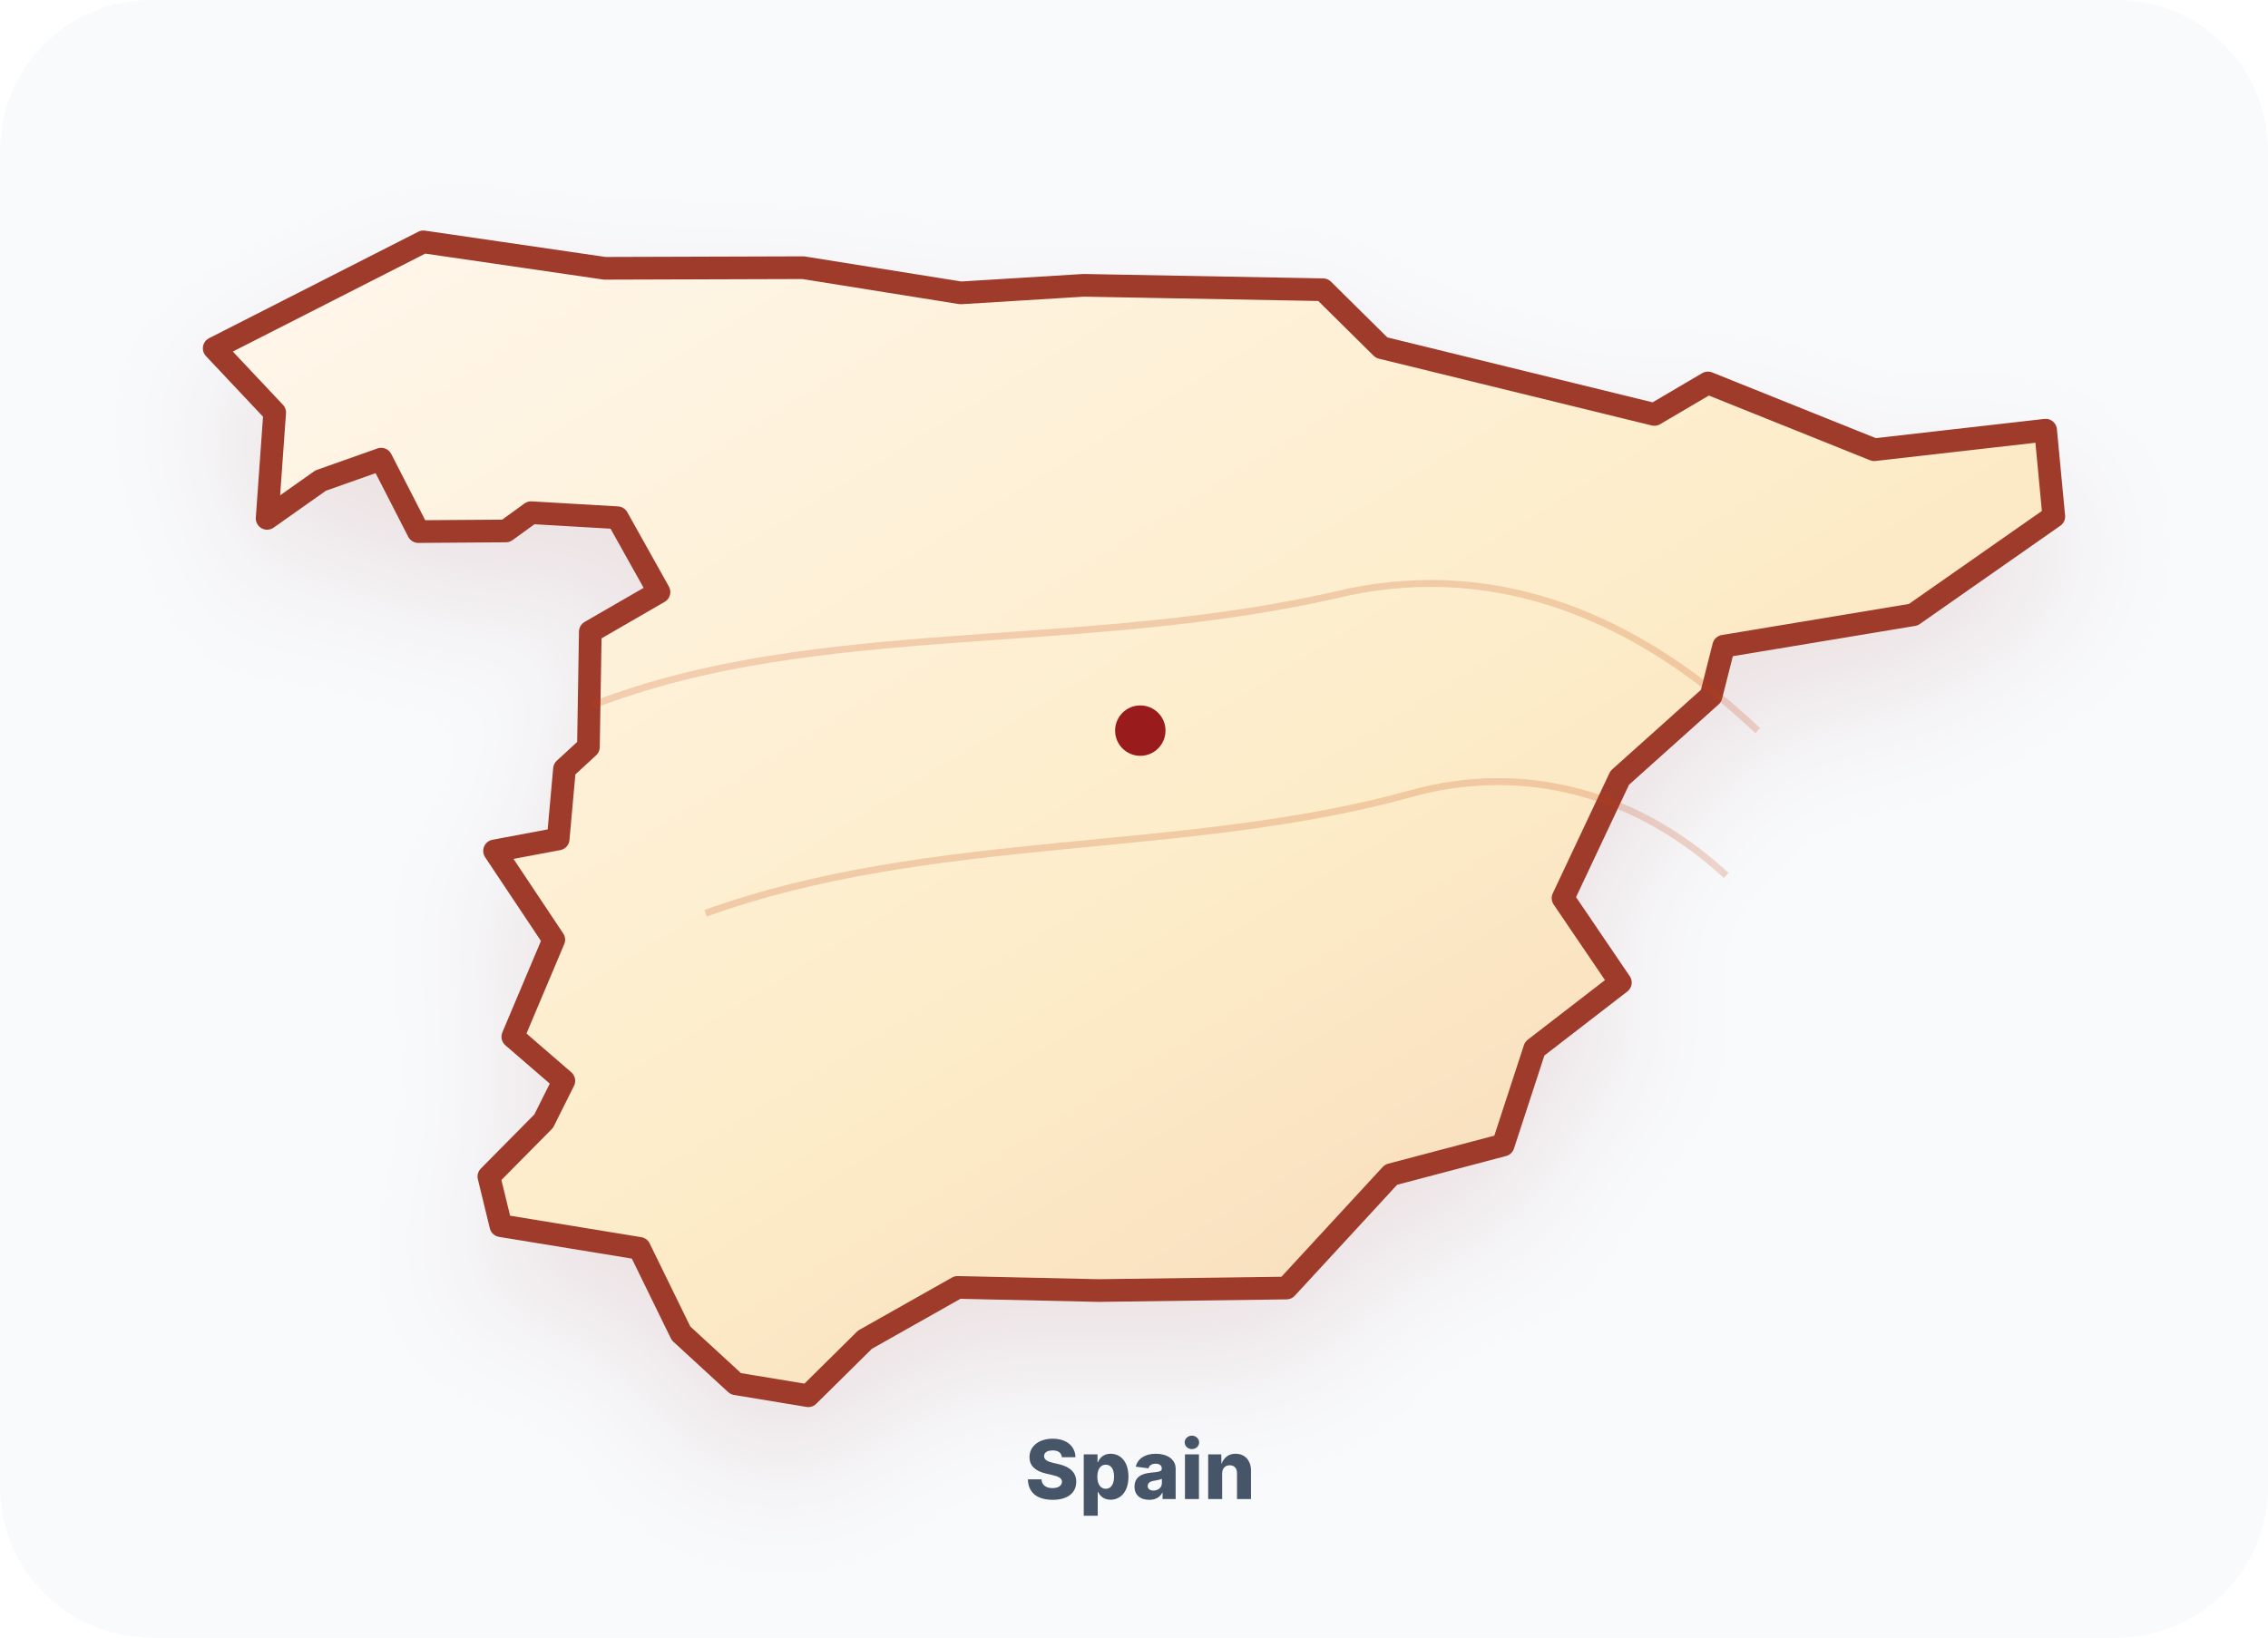
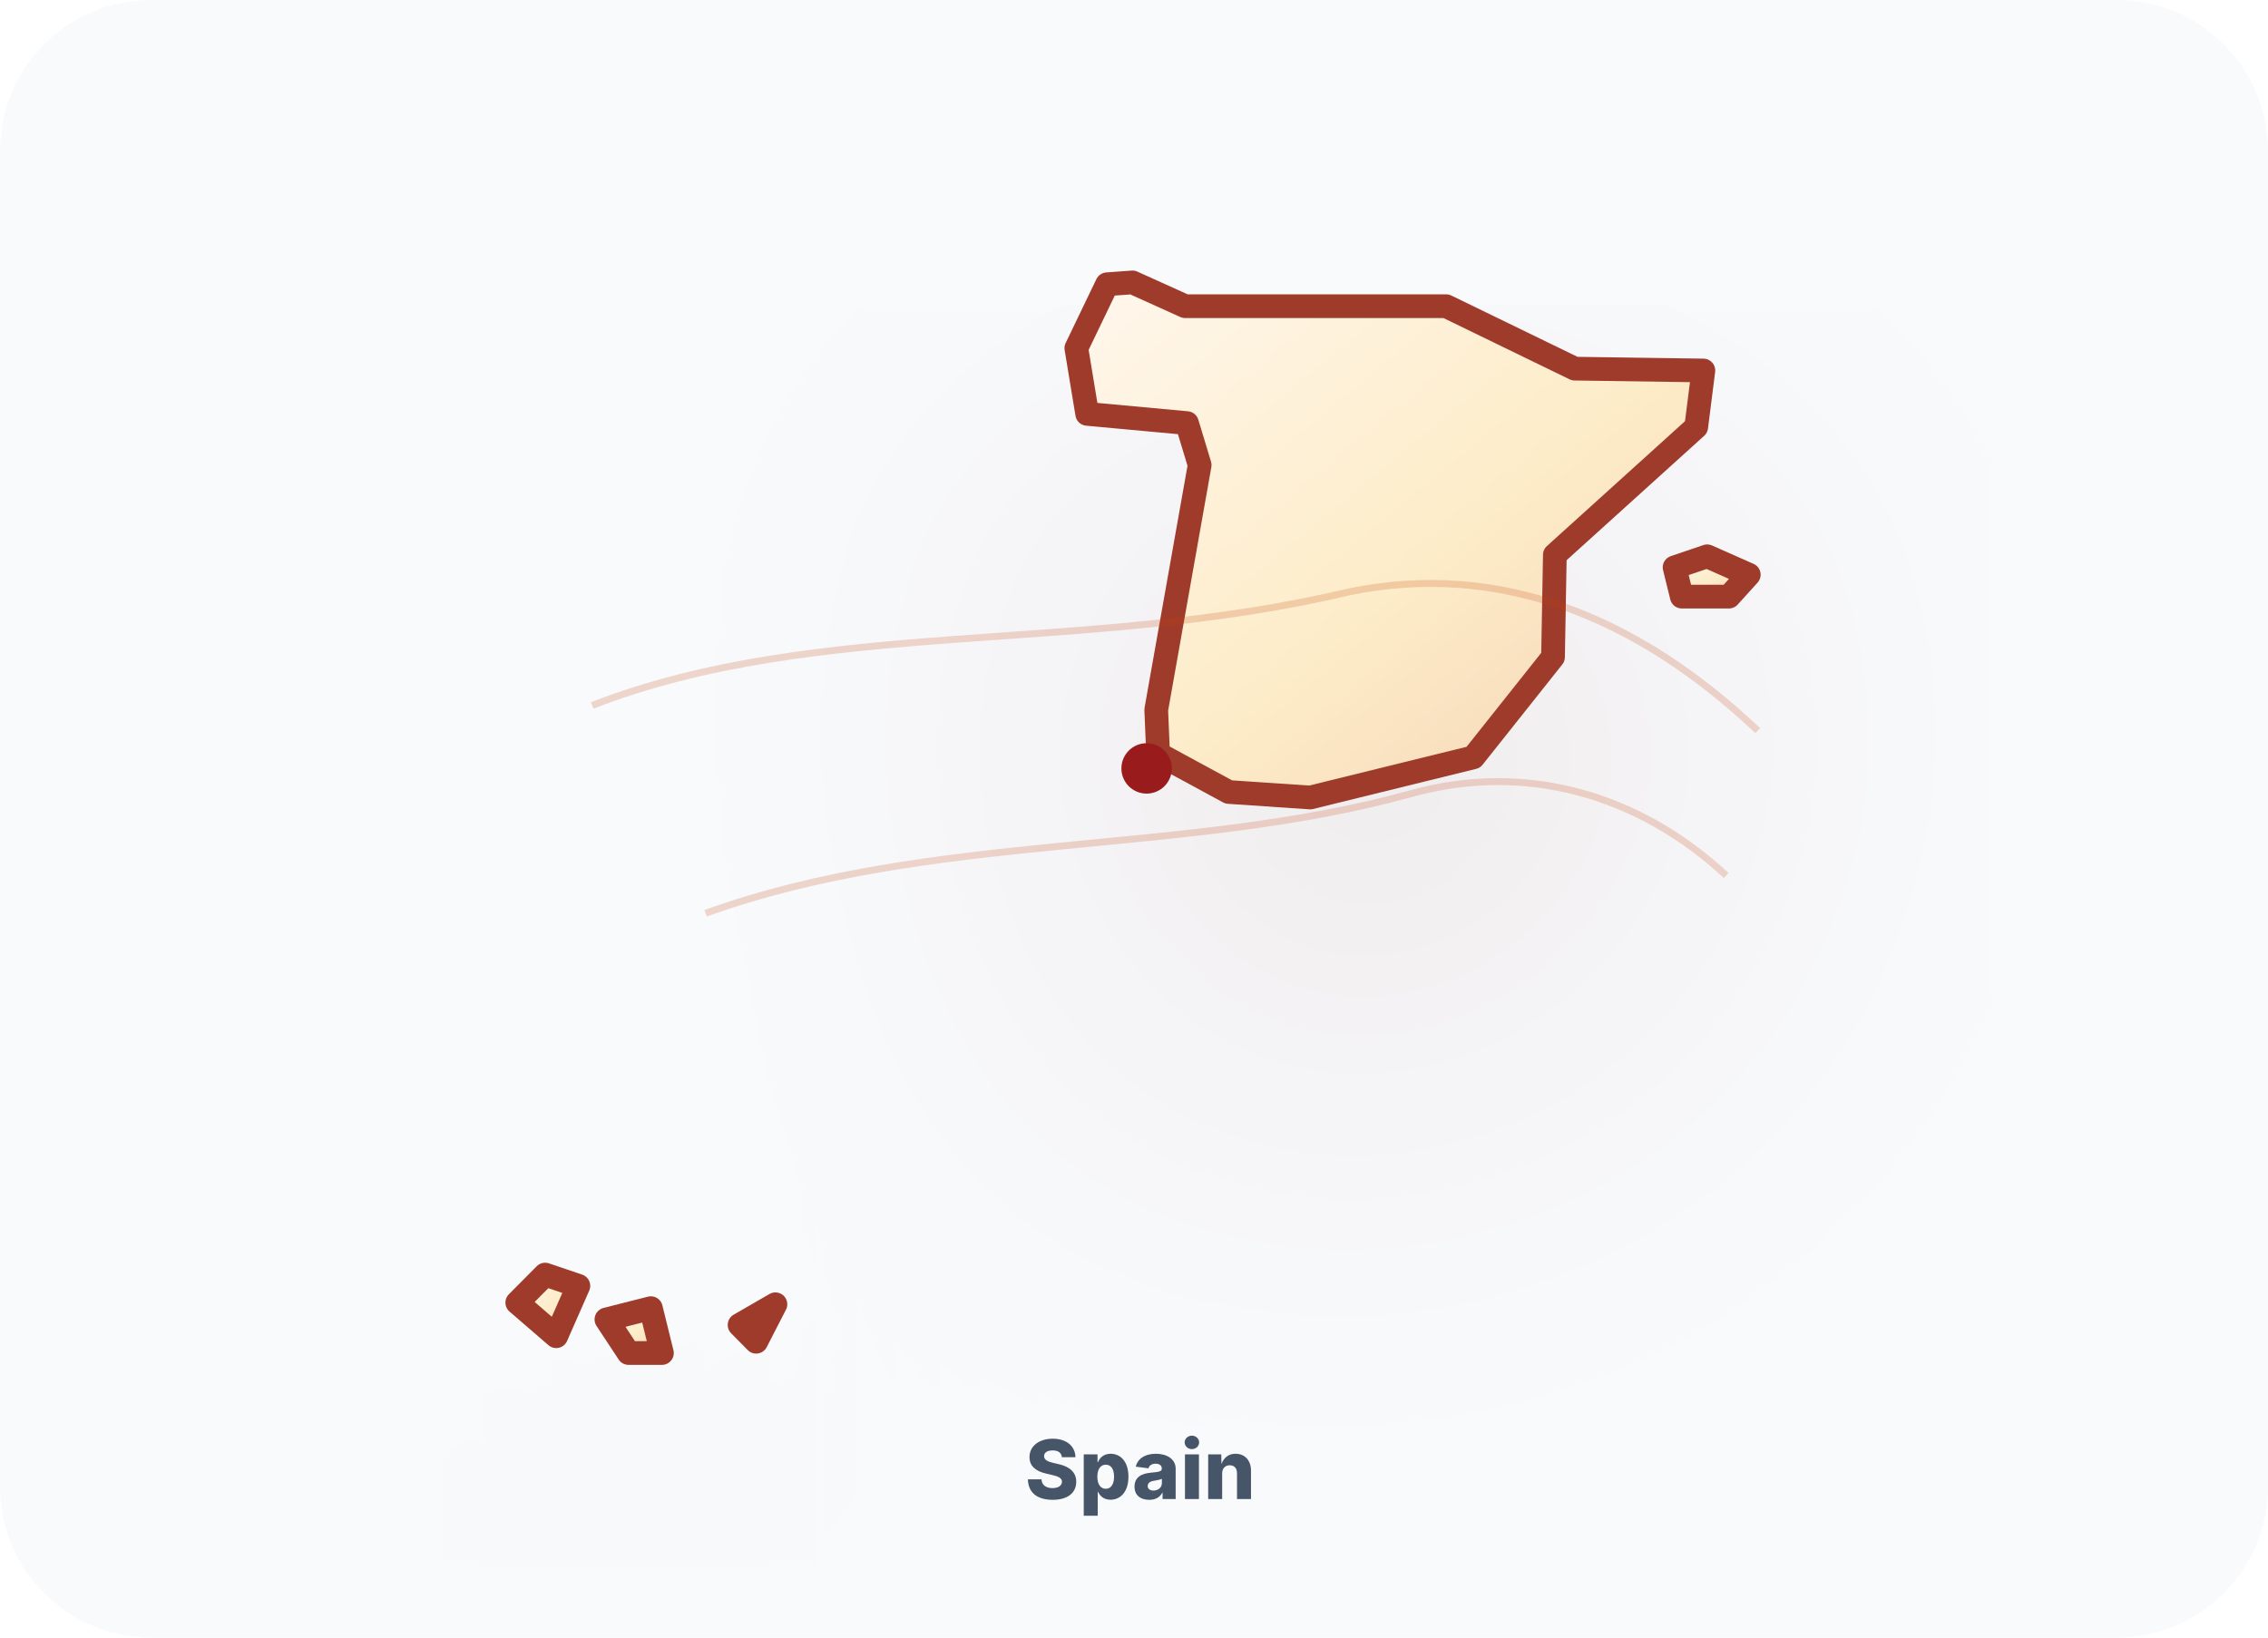
<svg xmlns="http://www.w3.org/2000/svg" viewBox="0 0 360 260" role="img" aria-labelledby="title desc">
  <rect width="360" height="260" rx="24" fill="#f8fafc" />
  <defs>
    <linearGradient id="spainLand" x1="0" x2="1" y1="0" y2="1">
      <stop offset="0" stop-color="#fff7ed" />
      <stop offset="0.55" stop-color="#fdecc8" />
      <stop offset="1" stop-color="#f4d2b5" />
    </linearGradient>
    <filter id="softShadow" x="-20%" y="-20%" width="140%" height="140%">
      <feDropShadow dx="0" dy="10" stdDeviation="10" flood-color="#7f1d1d" flood-opacity="0.10" />
    </filter>
  </defs>
-   <path d="M79.5 194.6 L77.6 186.8 L86.3 178.0 L89.5 171.6 L81.4 164.6 L87.9 149.2 L78.5 135.1 L88.6 133.2 L89.6 122.1 L93.4 118.6 L93.7 100.3 L104.6 94.0 L98.0 82.2 L84.3 81.4 L80.3 84.3 L66.4 84.4 L60.5 72.9 L50.9 76.3 L42.4 82.3 L43.6 65.5 L34.0 55.3 L67.2 38.4 L96.0 42.6 L127.5 42.5 L152.5 46.5 L172.0 45.3 L210.0 46.0 L219.3 55.2 L262.6 65.8 L271.1 60.8 L297.5 71.4 L324.7 68.3 L326.0 82.0 L303.7 97.6 L273.6 102.6 L271.6 110.5 L257.1 123.5 L248.1 142.6 L257.2 156.0 L243.6 166.5 L238.6 181.8 L220.8 186.5 L204.2 204.5 L174.4 204.9 L152.0 204.4 L137.3 212.7 L128.3 221.6 L116.8 219.7 L108.1 211.7 L101.5 198.2 L79.5 194.6 Z" fill="url(#spainLand)" stroke="#9f3a2c" stroke-width="3.6" stroke-linejoin="round" filter="url(#softShadow)" />
+   <g transform="translate(-1284.901, -1517.590) scale(3.762)" fill="url(#spainLand)" stroke="#9f3a2c" stroke-width="1.0" stroke-linejoin="round" filter="url(#softShadow)">
+     <g id="es">
+       <path d="M402.565,416.322h-11.014l-2.222-1.004l-1.071,0.078l-1.297,2.696l0.458,2.775l4.21,0.389l0.536,1.771l-1.833,10.33l0.078,1.851l2.981,1.617l3.439,0.232l6.881-1.694l3.363-4.233l0.077-4.313l5.965-5.395l0.302-2.386l-5.428-0.078L402.565,416.322L402.565,416.322z" />
+       <path d="M374.265,458.444l-1.513,0.873l0.7,0.709L374.265,458.444L374.265,458.444z" />
+       <path d="M369.009,458.608l-1.875,0.476l0.935,1.418h1.407L369.009,458.608L369.009,458.608z" />
+       <path d="M364.549,457.191l-1.176,1.184l1.643,1.418l0.935-2.126L364.549,457.191L364.549,457.191z" />
+       <path d="M413.578,426.877l-1.375,0.467l0.304,1.235h1.988l0.839-0.925L413.578,426.877L413.578,426.877z" />
+     </g>
+   </g>
  <g fill="none" stroke="#c2410c" stroke-width="1.1" opacity="0.20">
    <path d="M94 112 C130 98 172 104 214 94 C238 89 260 98 279 116" />
    <path d="M112 145 C148 132 188 136 224 126 C242 121 260 126 274 139" />
  </g>
-   <circle cx="181" cy="116" r="4" fill="#991b1b" />
+   <circle cx="182" cy="122" r="4" fill="#991b1b" />
  <text x="181" y="238" text-anchor="middle" font-family="Inter, Arial, sans-serif" font-size="13" font-weight="760" fill="#475569">Spain</text>
</svg>
